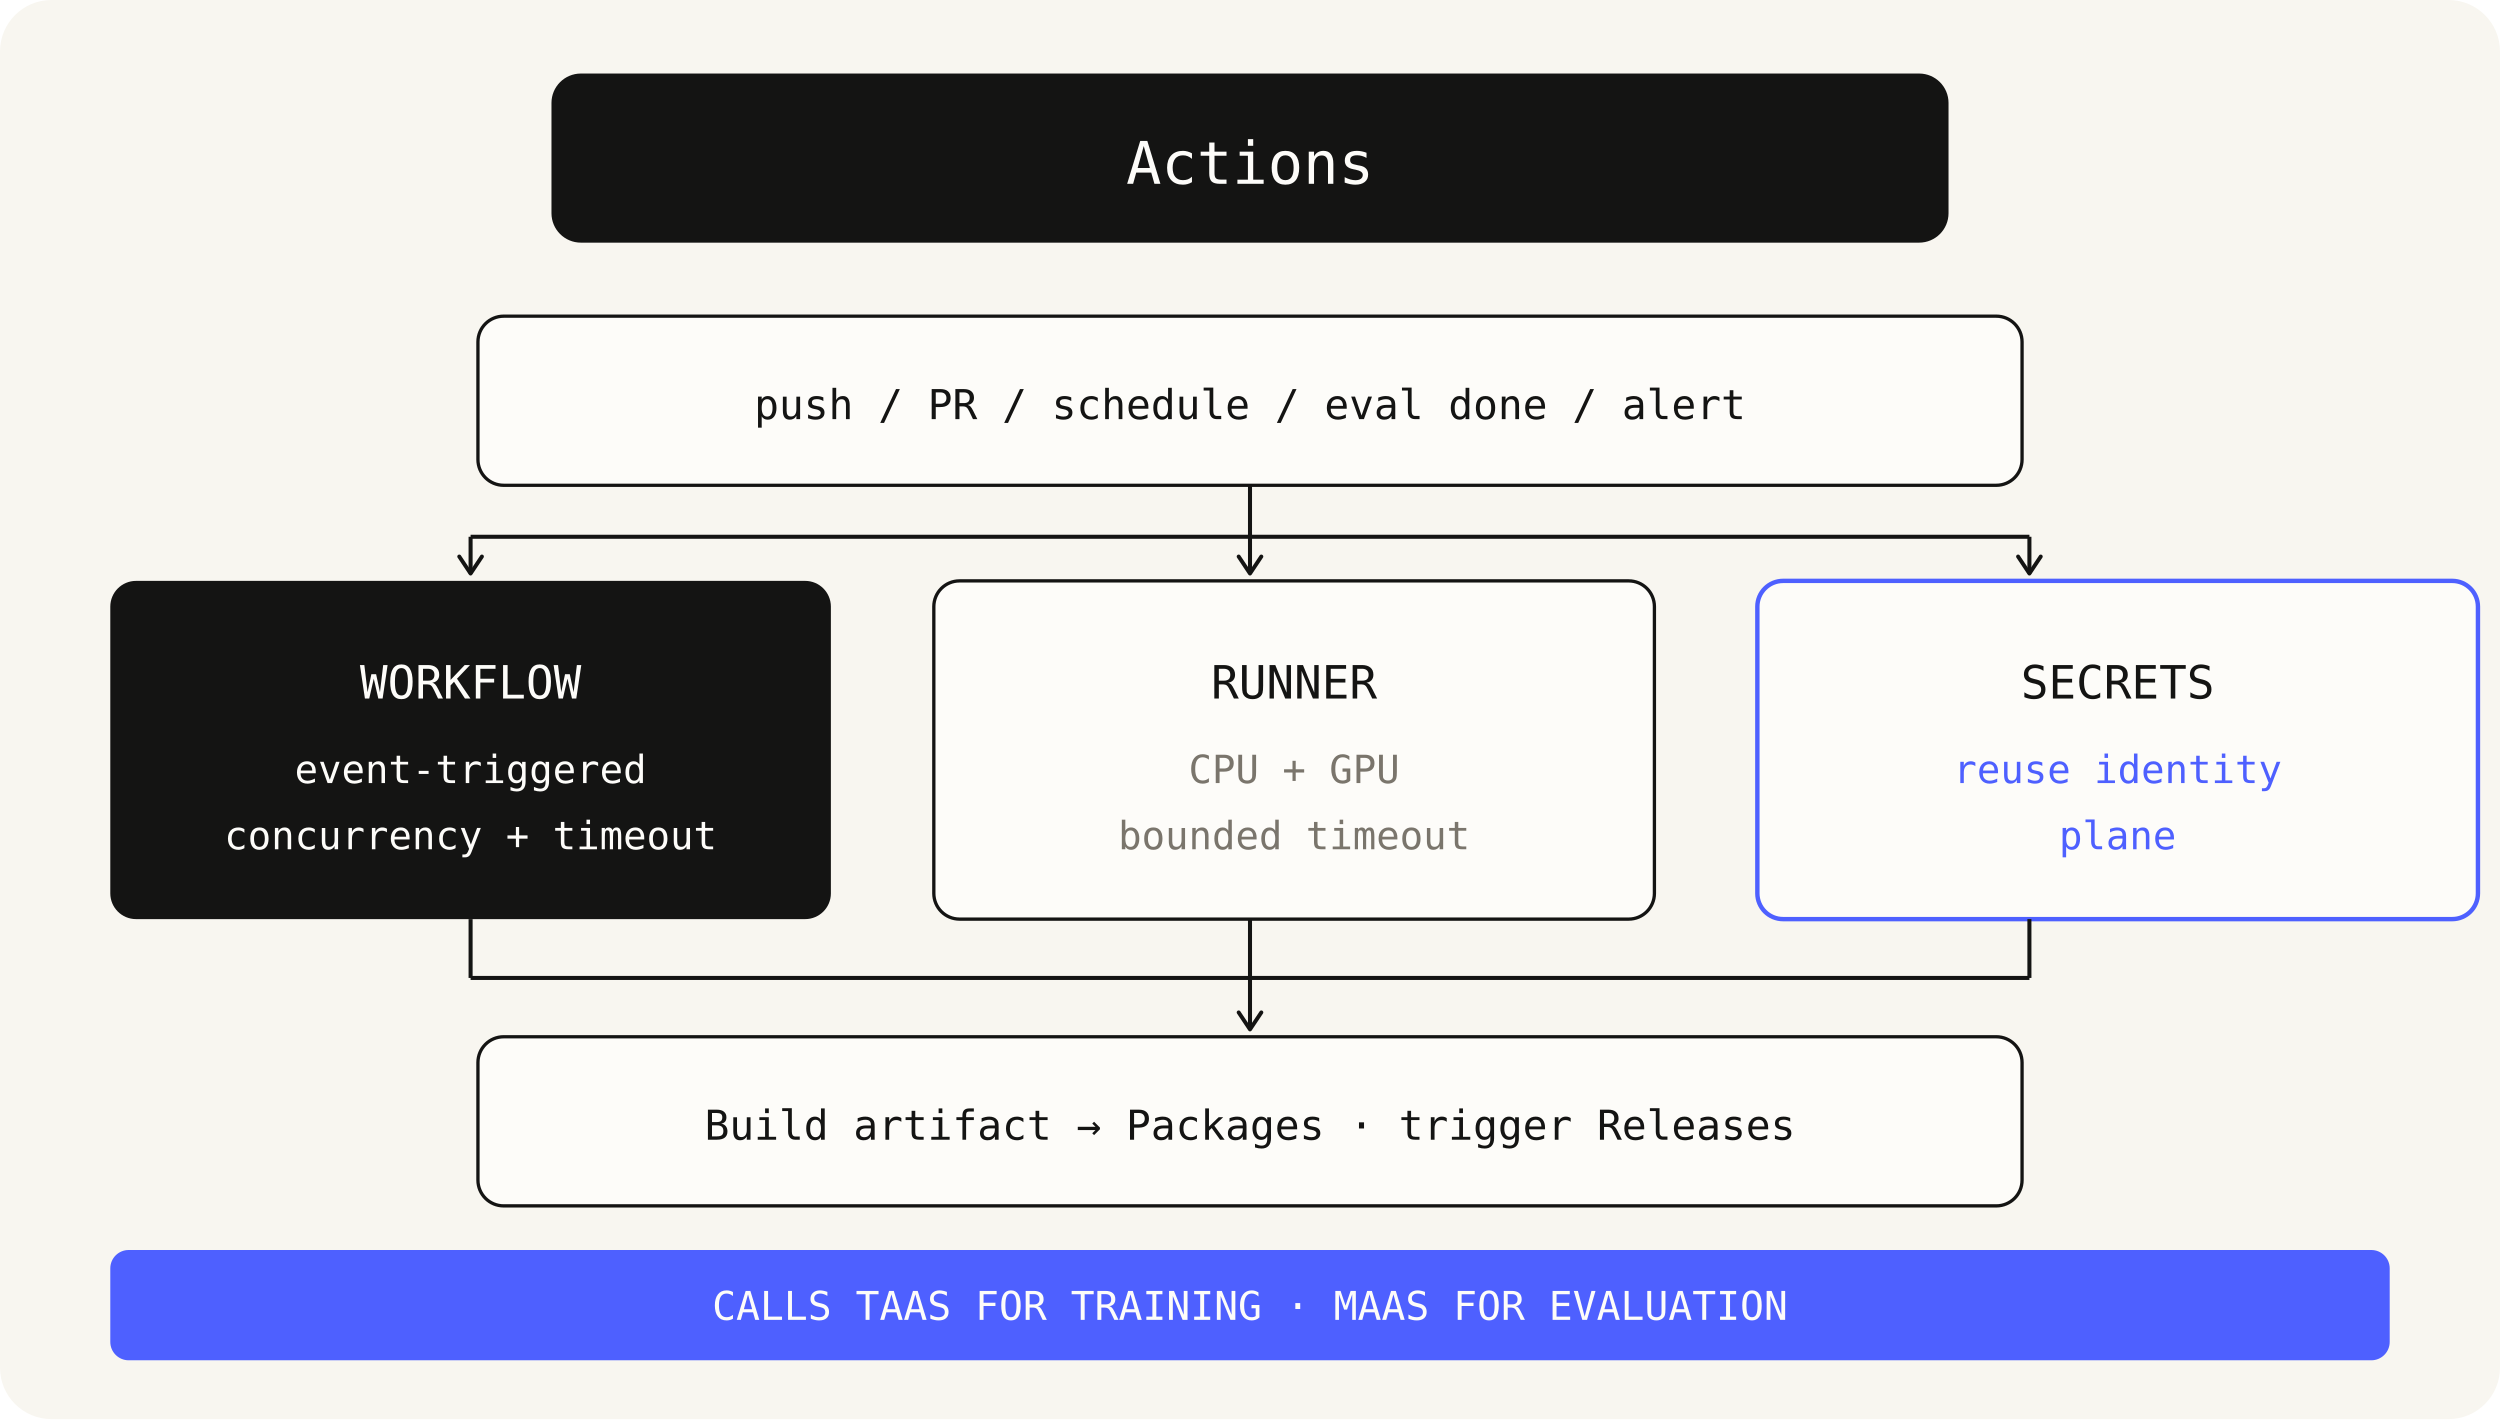
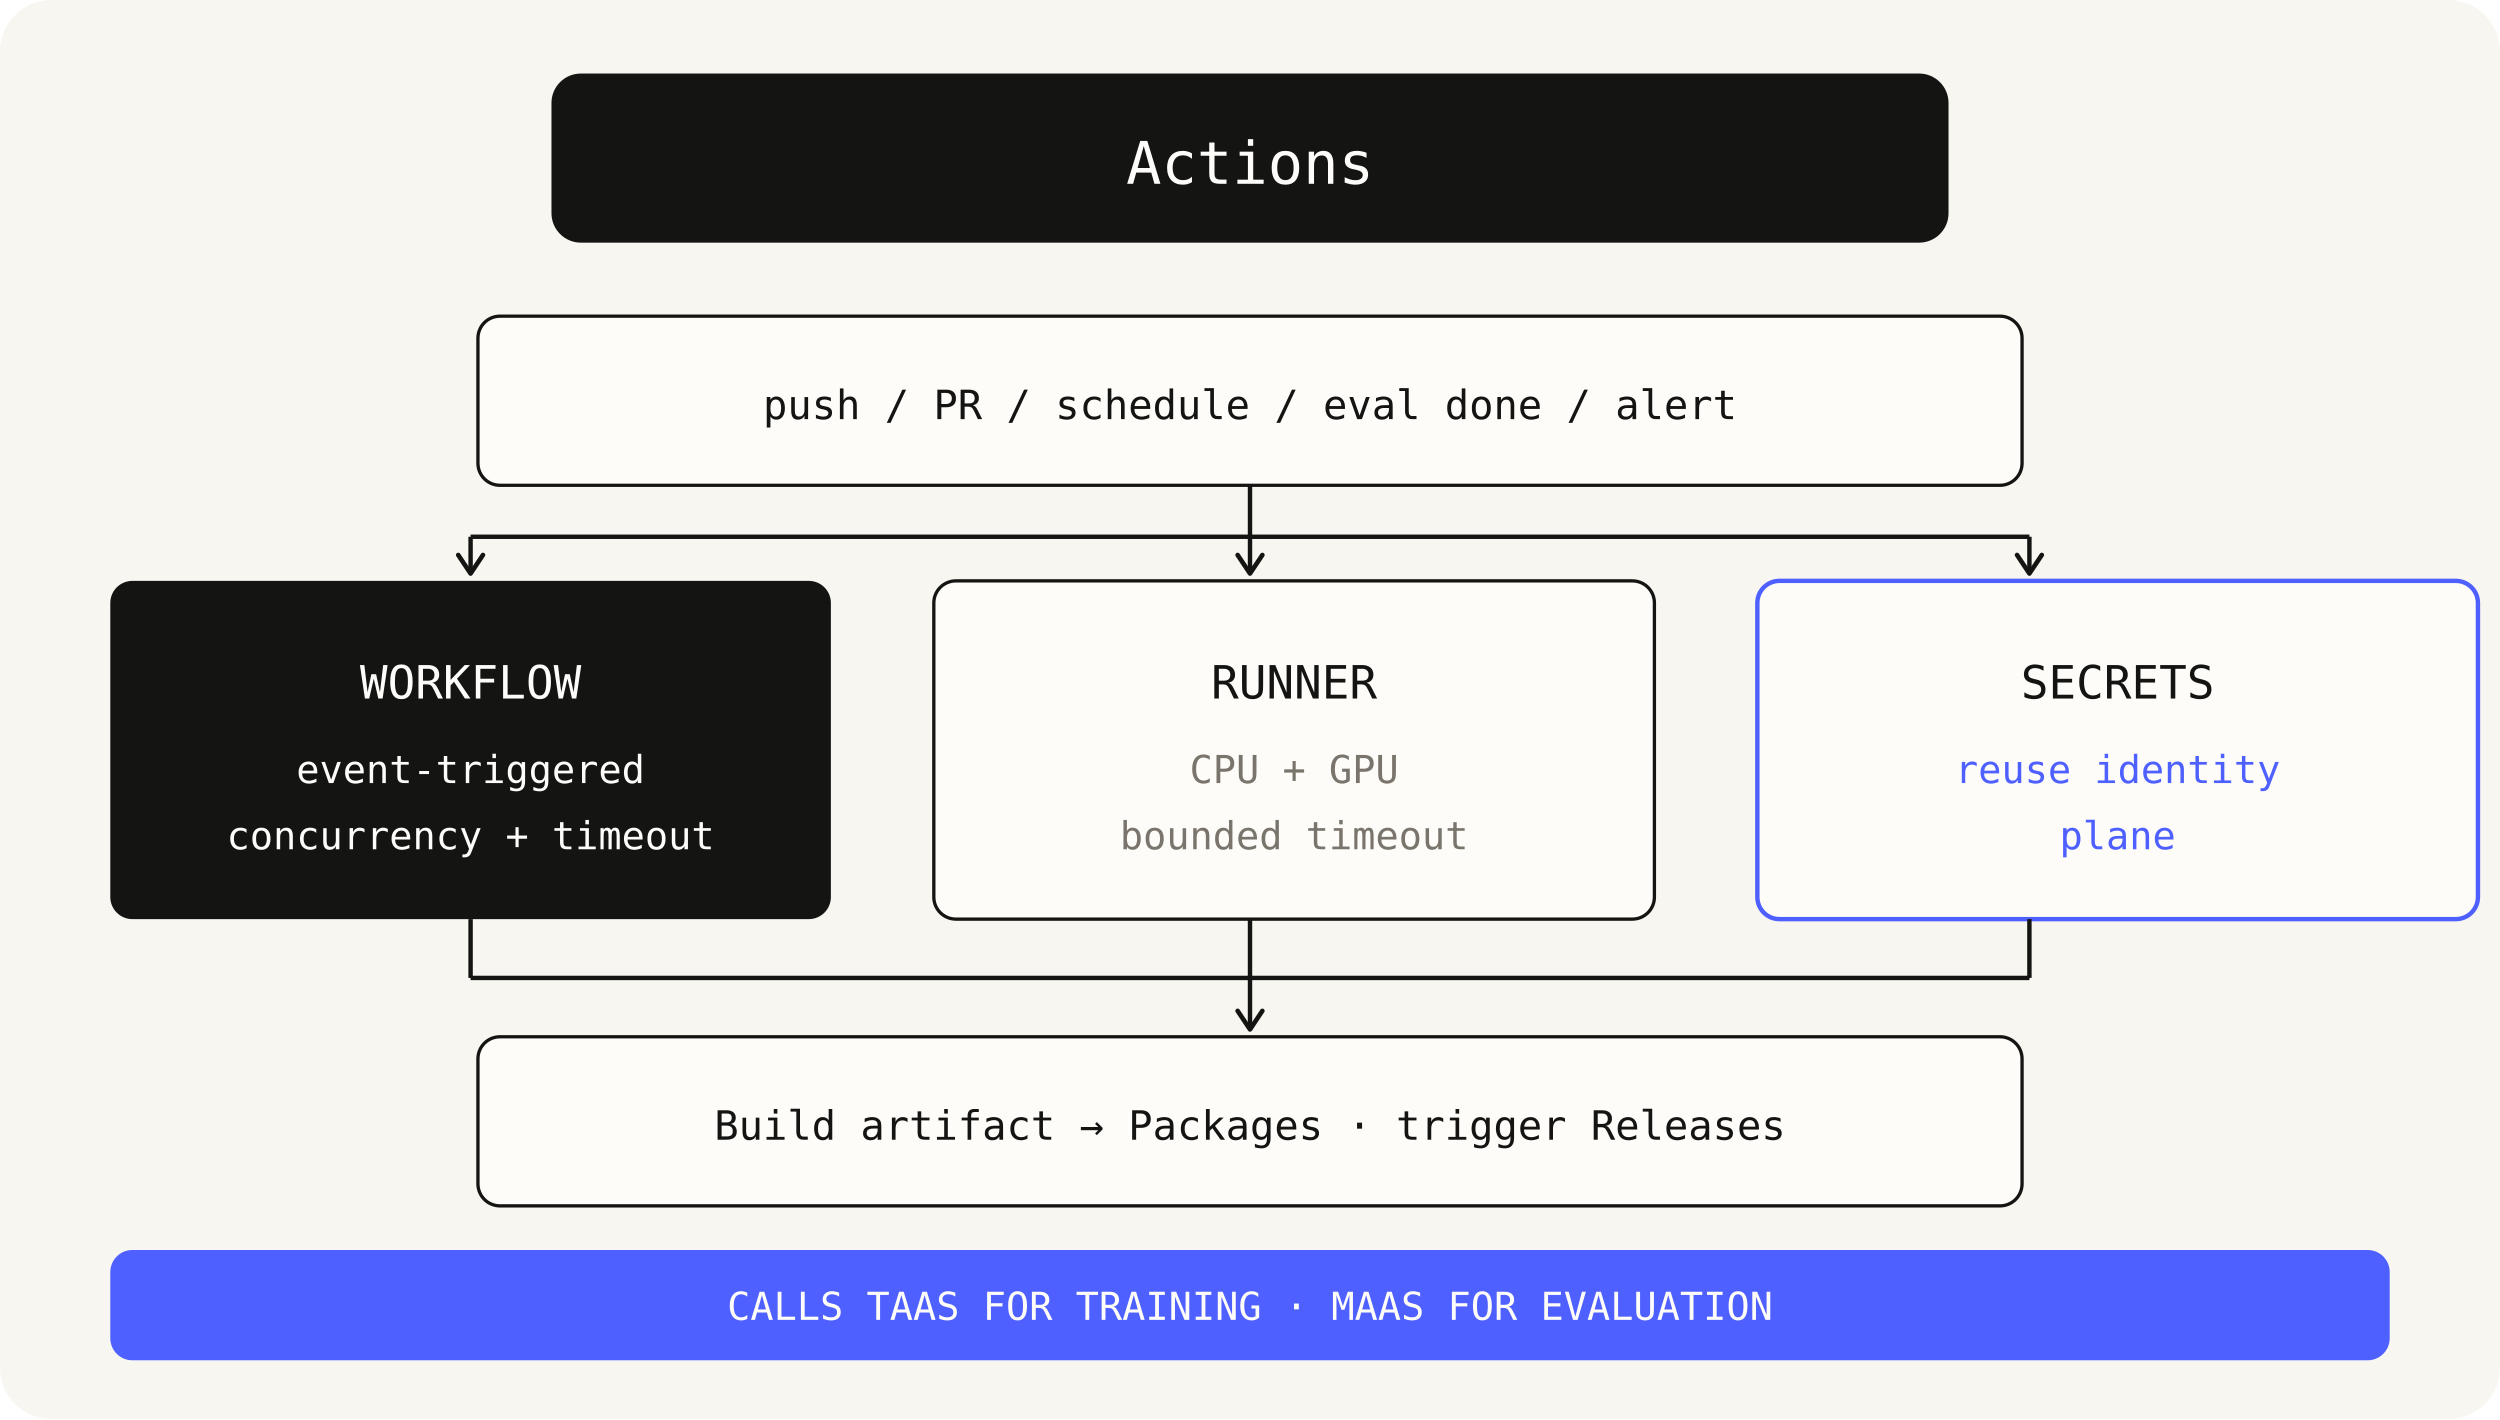
<svg xmlns="http://www.w3.org/2000/svg" viewBox="0 0 680 386" width="680" height="386" role="img">
  <defs>
-     <marker id="arw" viewBox="0 0 10 10" refX="8" refY="5" markerWidth="7" markerHeight="7" orient="auto-start-reverse">
-       <path d="M2 1L8 5L2 9" fill="none" stroke="#141413" stroke-width="1.4" stroke-linecap="round" stroke-linejoin="round" />
+     <marker id="actions-arw-actions" viewBox="0 0 10 10" refX="8" refY="5" markerWidth="7" markerHeight="7" orient="auto-start-reverse">
+       <path d="M2 1L8 5L2 9" fill="none" stroke="#141413" stroke-width="1.5" stroke-linecap="round" stroke-linejoin="round" />
    </marker>
  </defs>
  <rect x="0" y="0" width="680" height="386" rx="14" fill="#F8F6F0" />
  <g font-family="Menlo, SFMono-Regular, Consolas, monospace">
    <rect x="150" y="20" width="380" height="46" rx="8" fill="#141413" />
    <text x="340" y="50" font-size="16" fill="#FDFCF9" text-anchor="middle">Actions</text>
-     <rect x="130" y="86" width="420" height="46" rx="7" fill="#FDFCF9" stroke="#141413" stroke-width="0.9" />
-     <text x="340" y="114" font-size="11.2" fill="#141413" text-anchor="middle">push / PR / schedule / eval done / alert</text>
-     <path d="M340 132 L340 146 M128 146 L552 146" fill="none" stroke="#141413" stroke-width="1.1" />
-     <path d="M128 146 L128 156" fill="none" stroke="#141413" stroke-width="1.1" marker-end="url(#arw)" />
-     <path d="M340 146 L340 156" fill="none" stroke="#141413" stroke-width="1.1" marker-end="url(#arw)" />
-     <path d="M552 146 L552 156" fill="none" stroke="#141413" stroke-width="1.1" marker-end="url(#arw)" />
-     <rect x="30" y="158" width="196" height="92" rx="7" fill="#141413" />
+     <rect x="130" y="86" width="420" height="46" rx="6" fill="#FDFCF9" stroke="#141413" stroke-width="0.9" />
+     <text x="340" y="114" font-size="11" fill="#141413" text-anchor="middle">push / PR / schedule / eval done / alert</text>
+     <path d="M340 132 L340 146 M128 146 L552 146" fill="none" stroke="#141413" stroke-width="1.2" />
+     <path d="M128 146 L128 156" fill="none" stroke="#141413" stroke-width="1.2" marker-end="url(#actions-arw-actions)" />
+     <path d="M340 146 L340 156" fill="none" stroke="#141413" stroke-width="1.2" marker-end="url(#actions-arw-actions)" />
+     <path d="M552 146 L552 156" fill="none" stroke="#141413" stroke-width="1.2" marker-end="url(#actions-arw-actions)" />
+     <rect x="30" y="158" width="196" height="92" rx="6" fill="#141413" />
    <text x="128" y="190" font-size="12.5" fill="#FDFCF9" text-anchor="middle">WORKFLOW</text>
-     <text x="128" y="213" font-size="10.6" fill="#FDFCF9" text-anchor="middle">event-triggered</text>
-     <text x="128" y="231" font-size="10.6" fill="#FDFCF9" text-anchor="middle">concurrency + timeout</text>
-     <rect x="254" y="158" width="196" height="92" rx="7" fill="#FDFCF9" stroke="#141413" stroke-width="0.9" />
+     <text x="128" y="213" font-size="10.5" fill="#FDFCF9" text-anchor="middle">event-triggered</text>
+     <text x="128" y="231" font-size="10.5" fill="#FDFCF9" text-anchor="middle">concurrency + timeout</text>
+     <rect x="254" y="158" width="196" height="92" rx="6" fill="#FDFCF9" stroke="#141413" stroke-width="0.9" />
    <text x="352" y="190" font-size="12.5" fill="#141413" text-anchor="middle">RUNNER</text>
-     <text x="352" y="213" font-size="10.6" fill="#7A756C" text-anchor="middle">CPU + GPU</text>
-     <text x="352" y="231" font-size="10.6" fill="#7A756C" text-anchor="middle">bounded timeout</text>
-     <rect x="478" y="158" width="196" height="92" rx="7" fill="#FDFCF9" stroke="#4E60FF" stroke-width="1.2" />
+     <text x="352" y="213" font-size="10.5" fill="#7A756C" text-anchor="middle">CPU + GPU</text>
+     <text x="352" y="231" font-size="10.5" fill="#7A756C" text-anchor="middle">bounded timeout</text>
+     <rect x="478" y="158" width="196" height="92" rx="6" fill="#FDFCF9" stroke="#4E60FF" stroke-width="1.2" />
    <text x="576" y="190" font-size="12.5" fill="#141413" text-anchor="middle">SECRETS</text>
-     <text x="576" y="213" font-size="10.6" fill="#4E60FF" text-anchor="middle">reuse identity</text>
-     <text x="576" y="231" font-size="10.6" fill="#4E60FF" text-anchor="middle">plane</text>
-     <path d="M128 250 L128 266 M340 250 L340 266 M552 250 L552 266 M128 266 L552 266" fill="none" stroke="#141413" stroke-width="1.1" />
-     <path d="M340 266 L340 280" fill="none" stroke="#141413" stroke-width="1.1" marker-end="url(#arw)" />
-     <rect x="130" y="282" width="420" height="46" rx="7" fill="#FDFCF9" stroke="#141413" stroke-width="0.9" />
-     <text x="340" y="310" font-size="11.2" fill="#141413" text-anchor="middle">Build artifact → Packages · trigger Releases</text>
-     <rect x="30" y="340" width="620" height="30" rx="5" fill="#4E60FF" />
-     <text x="340" y="359" font-size="10.8" fill="#FDFCF9" text-anchor="middle">CALLS TAAS FOR TRAINING · MAAS FOR EVALUATION</text>
+     <text x="576" y="213" font-size="10.5" fill="#4E60FF" text-anchor="middle">reuse identity</text>
+     <text x="576" y="231" font-size="10.5" fill="#4E60FF" text-anchor="middle">plane</text>
+     <path d="M128 250 L128 266 M340 250 L340 266 M552 250 L552 266 M128 266 L552 266" fill="none" stroke="#141413" stroke-width="1.2" />
+     <path d="M340 266 L340 280" fill="none" stroke="#141413" stroke-width="1.2" marker-end="url(#actions-arw-actions)" />
+     <rect x="130" y="282" width="420" height="46" rx="6" fill="#FDFCF9" stroke="#141413" stroke-width="0.9" />
+     <text x="340" y="310" font-size="11" fill="#141413" text-anchor="middle">Build artifact → Packages · trigger Releases</text>
+     <rect x="30" y="340" width="620" height="30" rx="6" fill="#4E60FF" />
+     <text x="340" y="359" font-size="10.5" fill="#FDFCF9" text-anchor="middle">CALLS TAAS FOR TRAINING · MAAS FOR EVALUATION</text>
  </g>
</svg>
